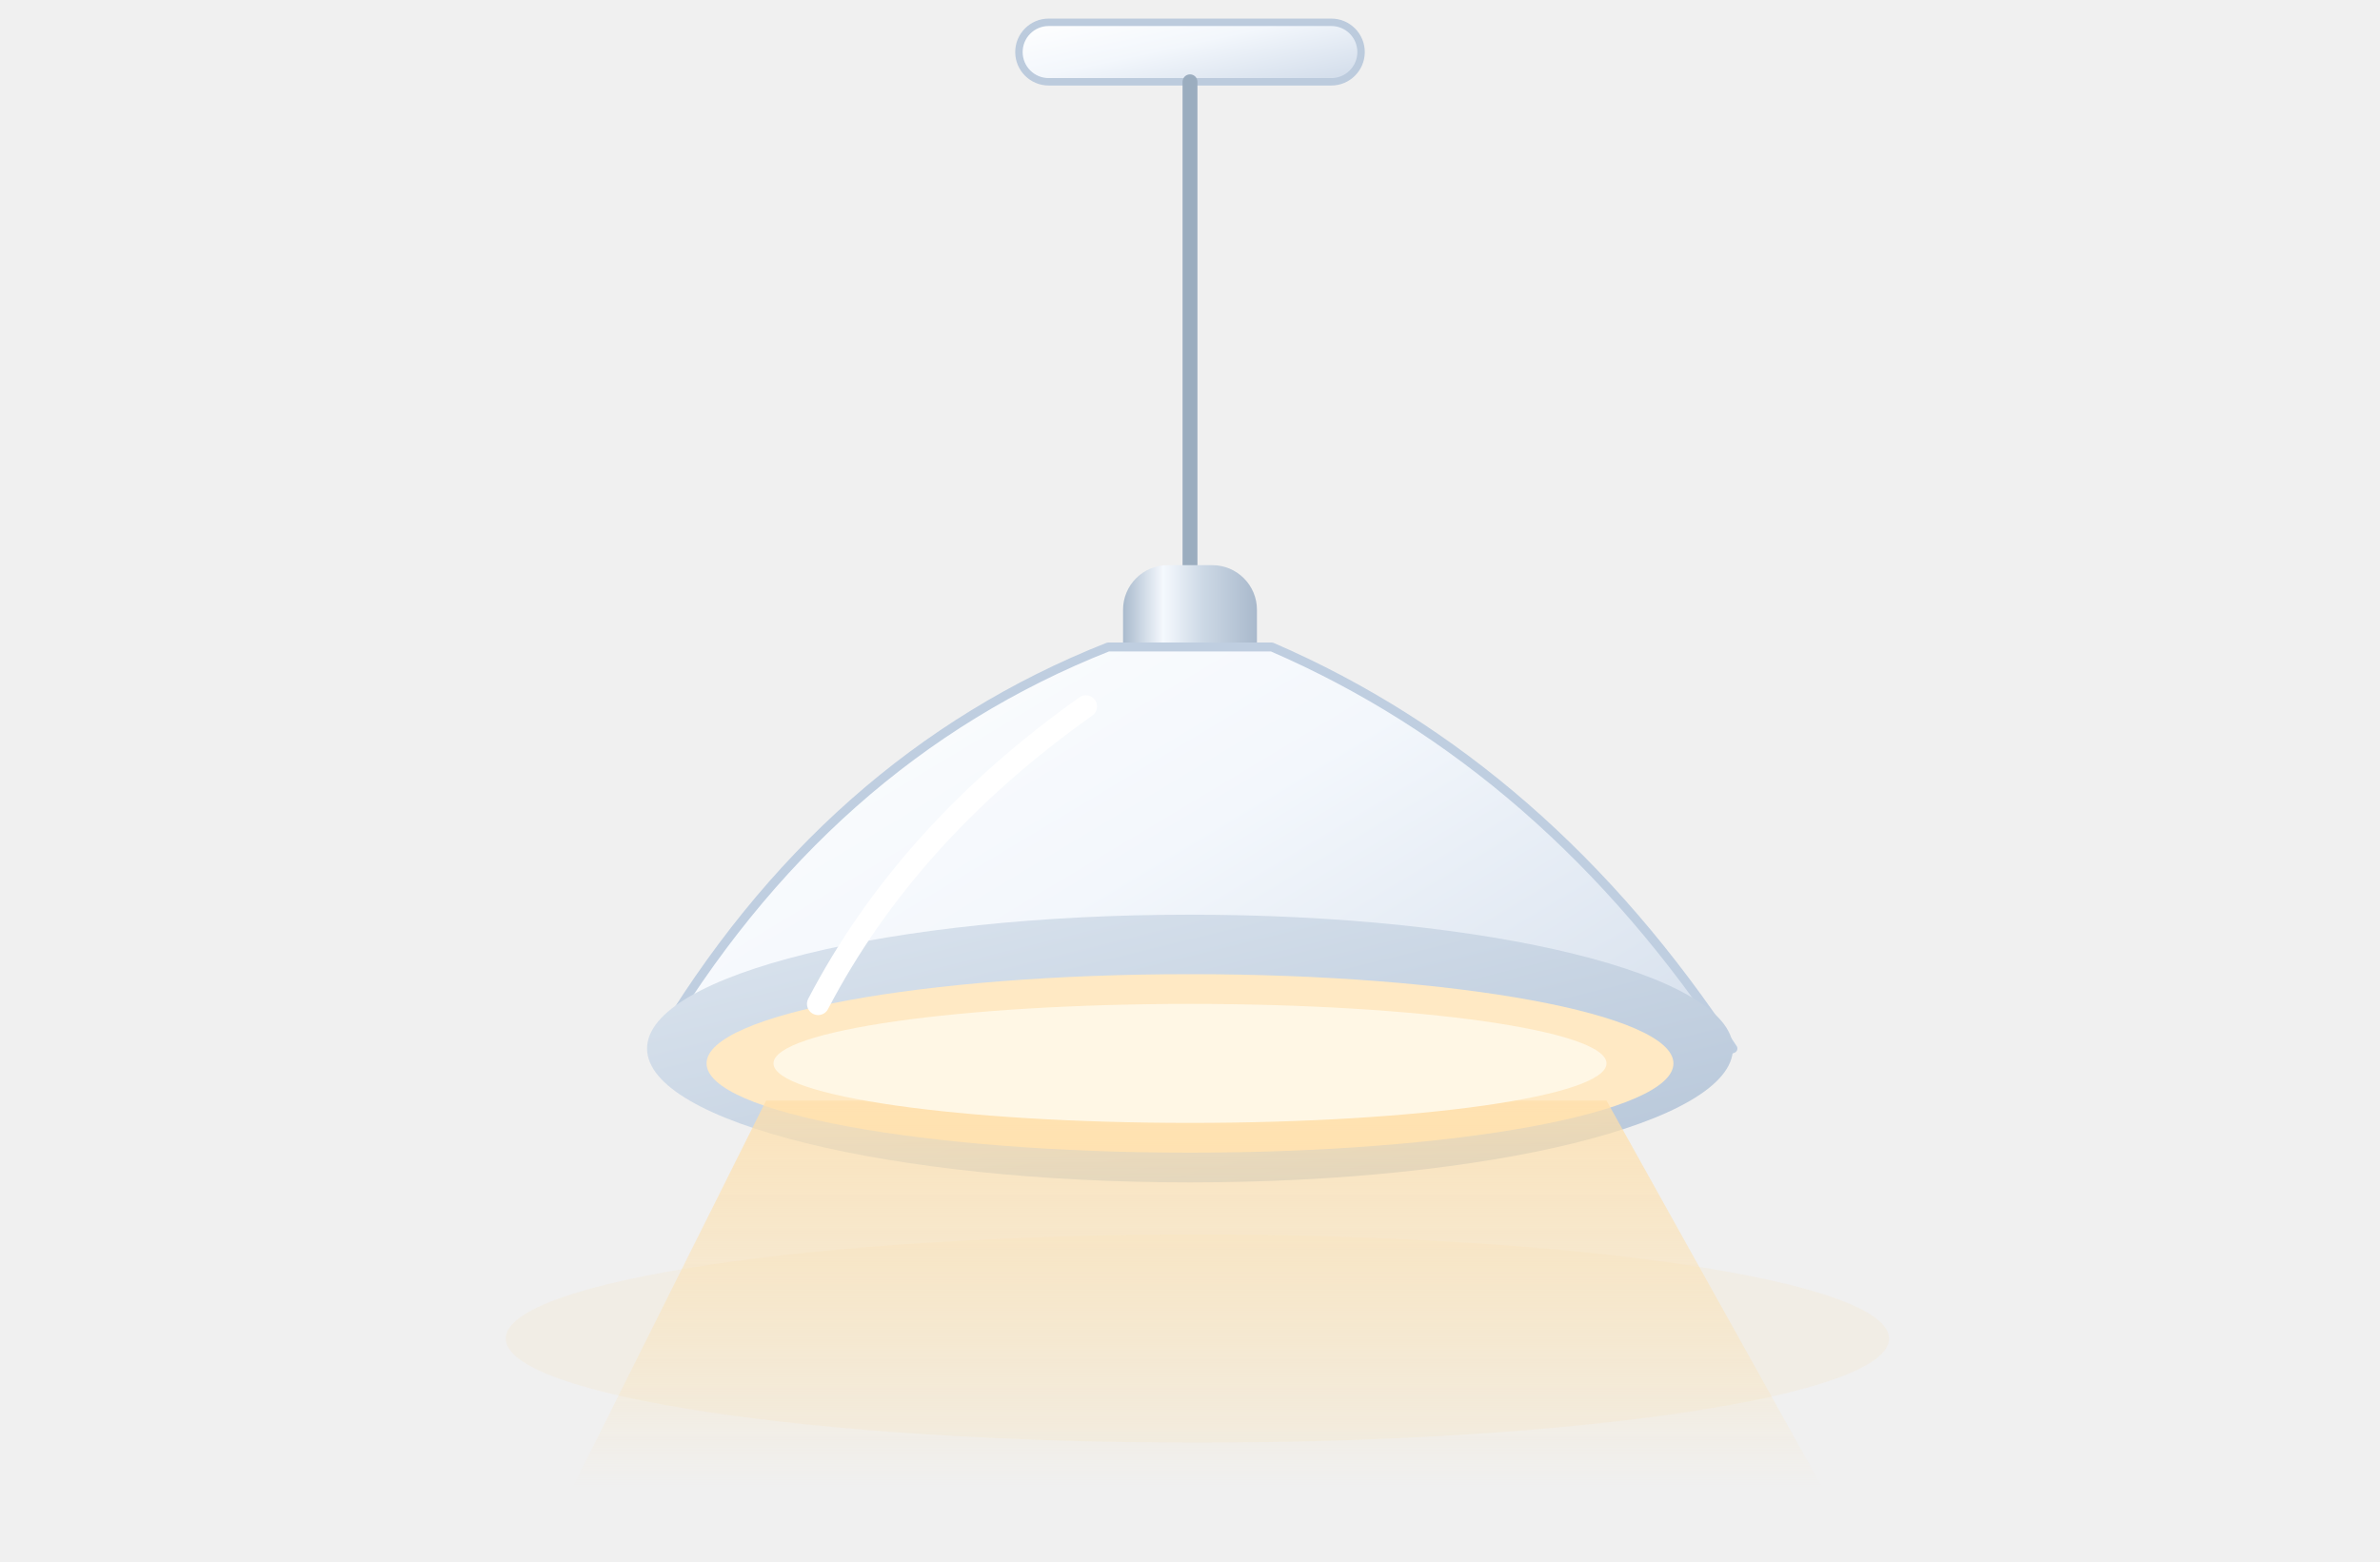
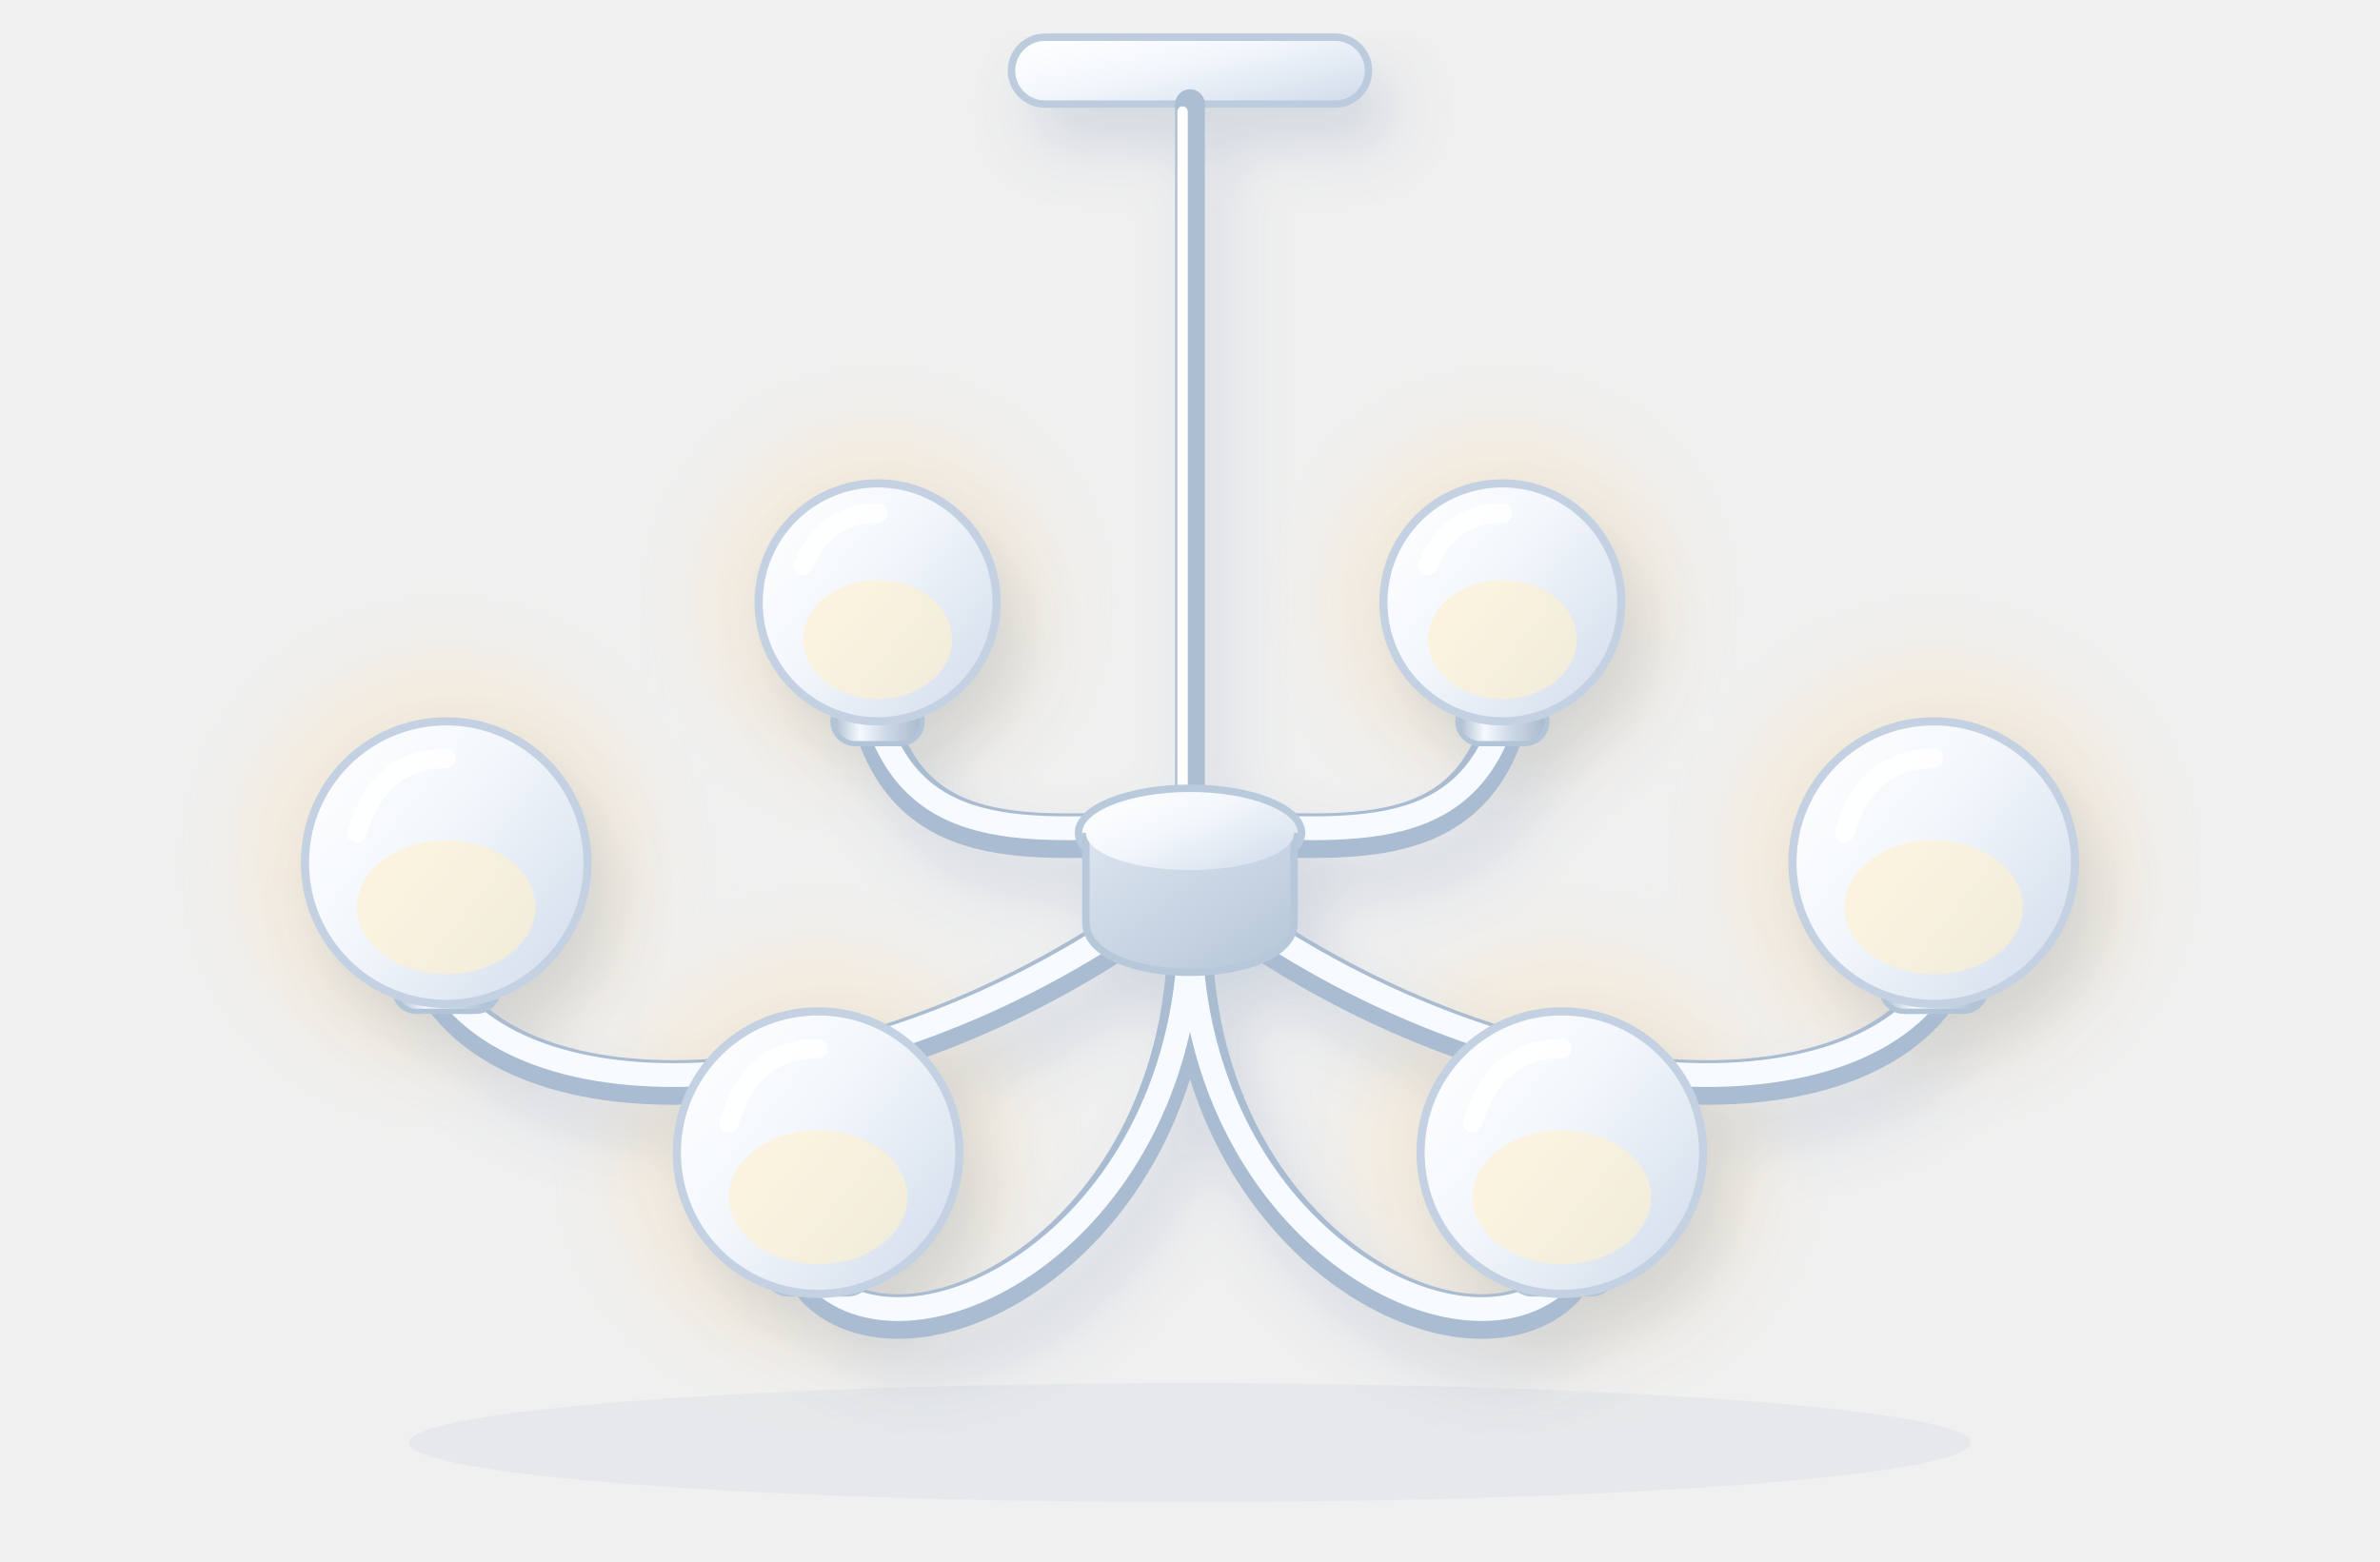
<svg xmlns="http://www.w3.org/2000/svg" viewBox="0 0 320 210" aria-hidden="true" focusable="false">
  <defs>
    <linearGradient id="card" x1="0" y1="0" x2="0.9" y2="1">
      <stop stop-color="#F0F5FB" />
      <stop offset="1" stop-color="#E3EBF7" />
    </linearGradient>
    <linearGradient id="enamel" x1="0" y1="0" x2="1" y2="0.8">
      <stop stop-color="#FFFFFF" />
      <stop offset="0.48" stop-color="#F3F7FC" />
      <stop offset="1" stop-color="#D5DFEC" />
    </linearGradient>
    <linearGradient id="side" x1="0" y1="0" x2="1" y2="1">
      <stop stop-color="#DCE5EF" />
      <stop offset="1" stop-color="#B5C5D8" />
    </linearGradient>
    <linearGradient id="metal" x1="0" y1="0" x2="1" y2="0">
      <stop stop-color="#A9BACD" />
      <stop offset=".3" stop-color="#F5F9FE" />
      <stop offset=".6" stop-color="#CCD8E5" />
      <stop offset="1" stop-color="#A9B9CC" />
    </linearGradient>
    <linearGradient id="dark" x1="0" y1="0" x2="1" y2="1">
      <stop stop-color="#425974" />
      <stop offset=".5" stop-color="#1D304B" />
      <stop offset="1" stop-color="#14243E" />
    </linearGradient>
    <linearGradient id="blue" x1="0" y1="1" x2="1" y2="0">
      <stop stop-color="#2267C8" />
      <stop offset="1" stop-color="#75B9FA" />
    </linearGradient>
    <linearGradient id="warm" x1="0" y1="1" x2="1" y2="0">
      <stop stop-color="#DC8A44" />
      <stop offset="1" stop-color="#F7D6A1" />
    </linearGradient>
    <linearGradient id="beam" x1="0" y1="0" x2="0" y2="1">
      <stop stop-color="#FFDFAA" stop-opacity=".75" />
      <stop offset="1" stop-color="#FFDC99" stop-opacity="0" />
    </linearGradient>
    <linearGradient id="coolbeam" x1="0" y1="0" x2="0" y2="1">
      <stop stop-color="#9CC9FF" stop-opacity=".65" />
      <stop offset="1" stop-color="#A7D5FF" stop-opacity="0" />
    </linearGradient>
    <linearGradient id="mirror" x1="0" y1="1" x2="1" y2="0">
      <stop stop-color="#BACEDF" />
      <stop offset=".5" stop-color="#E5F0F7" />
      <stop offset=".65" stop-color="#F5FAFE" />
      <stop offset="1" stop-color="#BDCDDF" />
    </linearGradient>
    <linearGradient id="temperature">
      <stop stop-color="#F0C080" />
      <stop offset=".45" stop-color="#F6EFE3" />
      <stop offset="1" stop-color="#9FC8F7" />
    </linearGradient>
    <radialGradient id="glass">
      <stop stop-color="#477EAE" />
      <stop offset=".5" stop-color="#294667" />
      <stop offset="1" stop-color="#14253E" />
    </radialGradient>
    <radialGradient id="halo">
      <stop stop-color="#FFFFFF" stop-opacity=".75" />
      <stop offset="1" stop-color="#FFFFFF" stop-opacity="0" />
    </radialGradient>
    <filter id="lift" x="-30%" y="-30%" width="170%" height="180%">
      <feDropShadow dx="5" dy="8" stdDeviation="7" flood-color="#8098B6" flood-opacity=".2" />
      <feDropShadow dx="-3" dy="-3" stdDeviation="4" flood-color="#FFFFFF" flood-opacity=".9" />
    </filter>
    <filter id="soft" x="-40%" y="-50%" width="180%" height="200%">
      <feDropShadow dx="3" dy="5" stdDeviation="4" flood-color="#6E87A6" flood-opacity=".23" />
    </filter>
    <filter id="glow" x="-80%" y="-80%" width="260%" height="260%">
      <feGaussianBlur stdDeviation="5" />
    </filter>
  </defs>
-   <g>
-     <ellipse cx="161" cy="180" rx="93" ry="14" fill="#F8DDAF" opacity=".16" />
-     <rect x="137" y="3" width="46" height="8" rx="4" fill="url(#enamel)" stroke="#BCCBDD" />
-     <line x1="160" y1="11" x2="160" y2="80" stroke="#9BADBF" stroke-width="2" stroke-linecap="round" />
-     <rect x="151" y="76" width="18" height="18" rx="6" fill="url(#metal)" />
-     <path d="M149 87 Q111 102 88 141 Q161 172 233 141 Q208 103 171 87 Z" fill="url(#enamel)" stroke="#BFCEE0" stroke-width="1.2" stroke-linecap="round" stroke-linejoin="round" />
-     <ellipse cx="160" cy="141" rx="73" ry="18" fill="url(#side)" />
-     <ellipse cx="160" cy="143" rx="65" ry="12" fill="#FFE9C4" />
-     <path d="M103 148 L77 200 H245 L216 148 Z" fill="url(#beam)" stroke="none" stroke-width="2" stroke-linecap="round" stroke-linejoin="round" />
-     <ellipse cx="160" cy="143" rx="56" ry="8" fill="#FFF7E5" />
-     <path d="M146 95 Q122 112 110 135" fill="none" stroke="#FFFFFF" stroke-width="3" stroke-linecap="round" stroke-linejoin="round" />
+   <g data-art="chandelier">
+     <ellipse cx="160" cy="194" rx="105" ry="8" fill="#8DA4BF" opacity=".10" />
+     <g class="motion-glow" fill="#FFDA9C" opacity=".24" filter="url(#glow)">
+       <circle cx="118" cy="81" r="23" />
+       <circle cx="202" cy="81" r="23" />
+       <circle cx="60" cy="116" r="27" />
+       <circle cx="260" cy="116" r="27" />
+       <circle cx="110" cy="155" r="27" />
+       <circle cx="210" cy="155" r="27" />
+     </g>
+     <g filter="url(#soft)">
+       <rect x="136" y="5" width="48" height="9" rx="4.5" fill="url(#enamel)" stroke="#BCCBDD" />
+       <path d="M160 14V112" fill="none" stroke="#ABBED2" stroke-width="4" stroke-linecap="round" />
+       <path d="M159 15V108" fill="none" stroke="#FFFFFF" stroke-width="1.4" stroke-linecap="round" />
+       <g fill="none" stroke-linecap="round" stroke-linejoin="round">
+         <path d="M160 112C142 112 124 116 118 98M160 112C178 112 196 116 202 98M160 119C122 149 74 153 60 134M160 119C198 149 246 153 260 134M160 125C160 167 123 186 110 173M160 125C160 167 197 186 210 173" stroke="#A9BCD1" stroke-width="6" />
+         <path d="M160 111C142 111 124 115 118 97M160 111C178 111 196 115 202 97M160 118C122 148 74 152 60 133M160 118C198 148 246 152 260 133M160 124C160 166 123 185 110 172M160 124C160 166 197 185 210 172" stroke="#F7FBFF" stroke-width="3.2" />
+       </g>
+       <ellipse cx="160" cy="112" rx="15" ry="6" fill="url(#enamel)" stroke="#BACADD" />
+       <path d="M146 112V124C146 133 174 133 174 124V112" fill="url(#side)" stroke="#B7C8DB" />
+       <ellipse cx="160" cy="112" rx="14" ry="5" fill="url(#enamel)" />
+       <g fill="url(#metal)" stroke="#B2C4D7" stroke-width=".7">
+         <rect x="112" y="94" width="12" height="6" rx="3" />
+         <rect x="196" y="94" width="12" height="6" rx="3" />
+         <rect x="53" y="130" width="14" height="6" rx="3" />
+         <rect x="253" y="130" width="14" height="6" rx="3" />
+         <rect x="103" y="168" width="14" height="6" rx="3" />
+         <rect x="203" y="168" width="14" height="6" rx="3" />
+       </g>
+       <g fill="url(#enamel)" stroke="#C3D1E2" stroke-width="1.1">
+         <circle data-lamp="1" cx="118" cy="81" r="16" />
+         <circle data-lamp="2" cx="202" cy="81" r="16" />
+         <circle data-lamp="3" cx="60" cy="116" r="19" />
+         <circle data-lamp="4" cx="260" cy="116" r="19" />
+         <circle data-lamp="5" cx="110" cy="155" r="19" />
+         <circle data-lamp="6" cx="210" cy="155" r="19" />
+       </g>
+       <g fill="#FFF0CF" opacity=".62">
+         <ellipse cx="118" cy="86" rx="10" ry="8" />
+         <ellipse cx="202" cy="86" rx="10" ry="8" />
+         <ellipse cx="60" cy="122" rx="12" ry="9" />
+         <ellipse cx="260" cy="122" rx="12" ry="9" />
+         <ellipse cx="110" cy="161" rx="12" ry="9" />
+         <ellipse cx="210" cy="161" rx="12" ry="9" />
+       </g>
+       <g fill="none" stroke="#FFFFFF" stroke-width="2.6" stroke-linecap="round" opacity=".9">
+         <path d="M108 76Q111 69 118 69M192 76Q195 69 202 69M48 112Q51 102 60 102M248 112Q251 102 260 102M98 151Q101 141 110 141M198 151Q201 141 210 141" />
+       </g>
+     </g>
  </g>
</svg>
